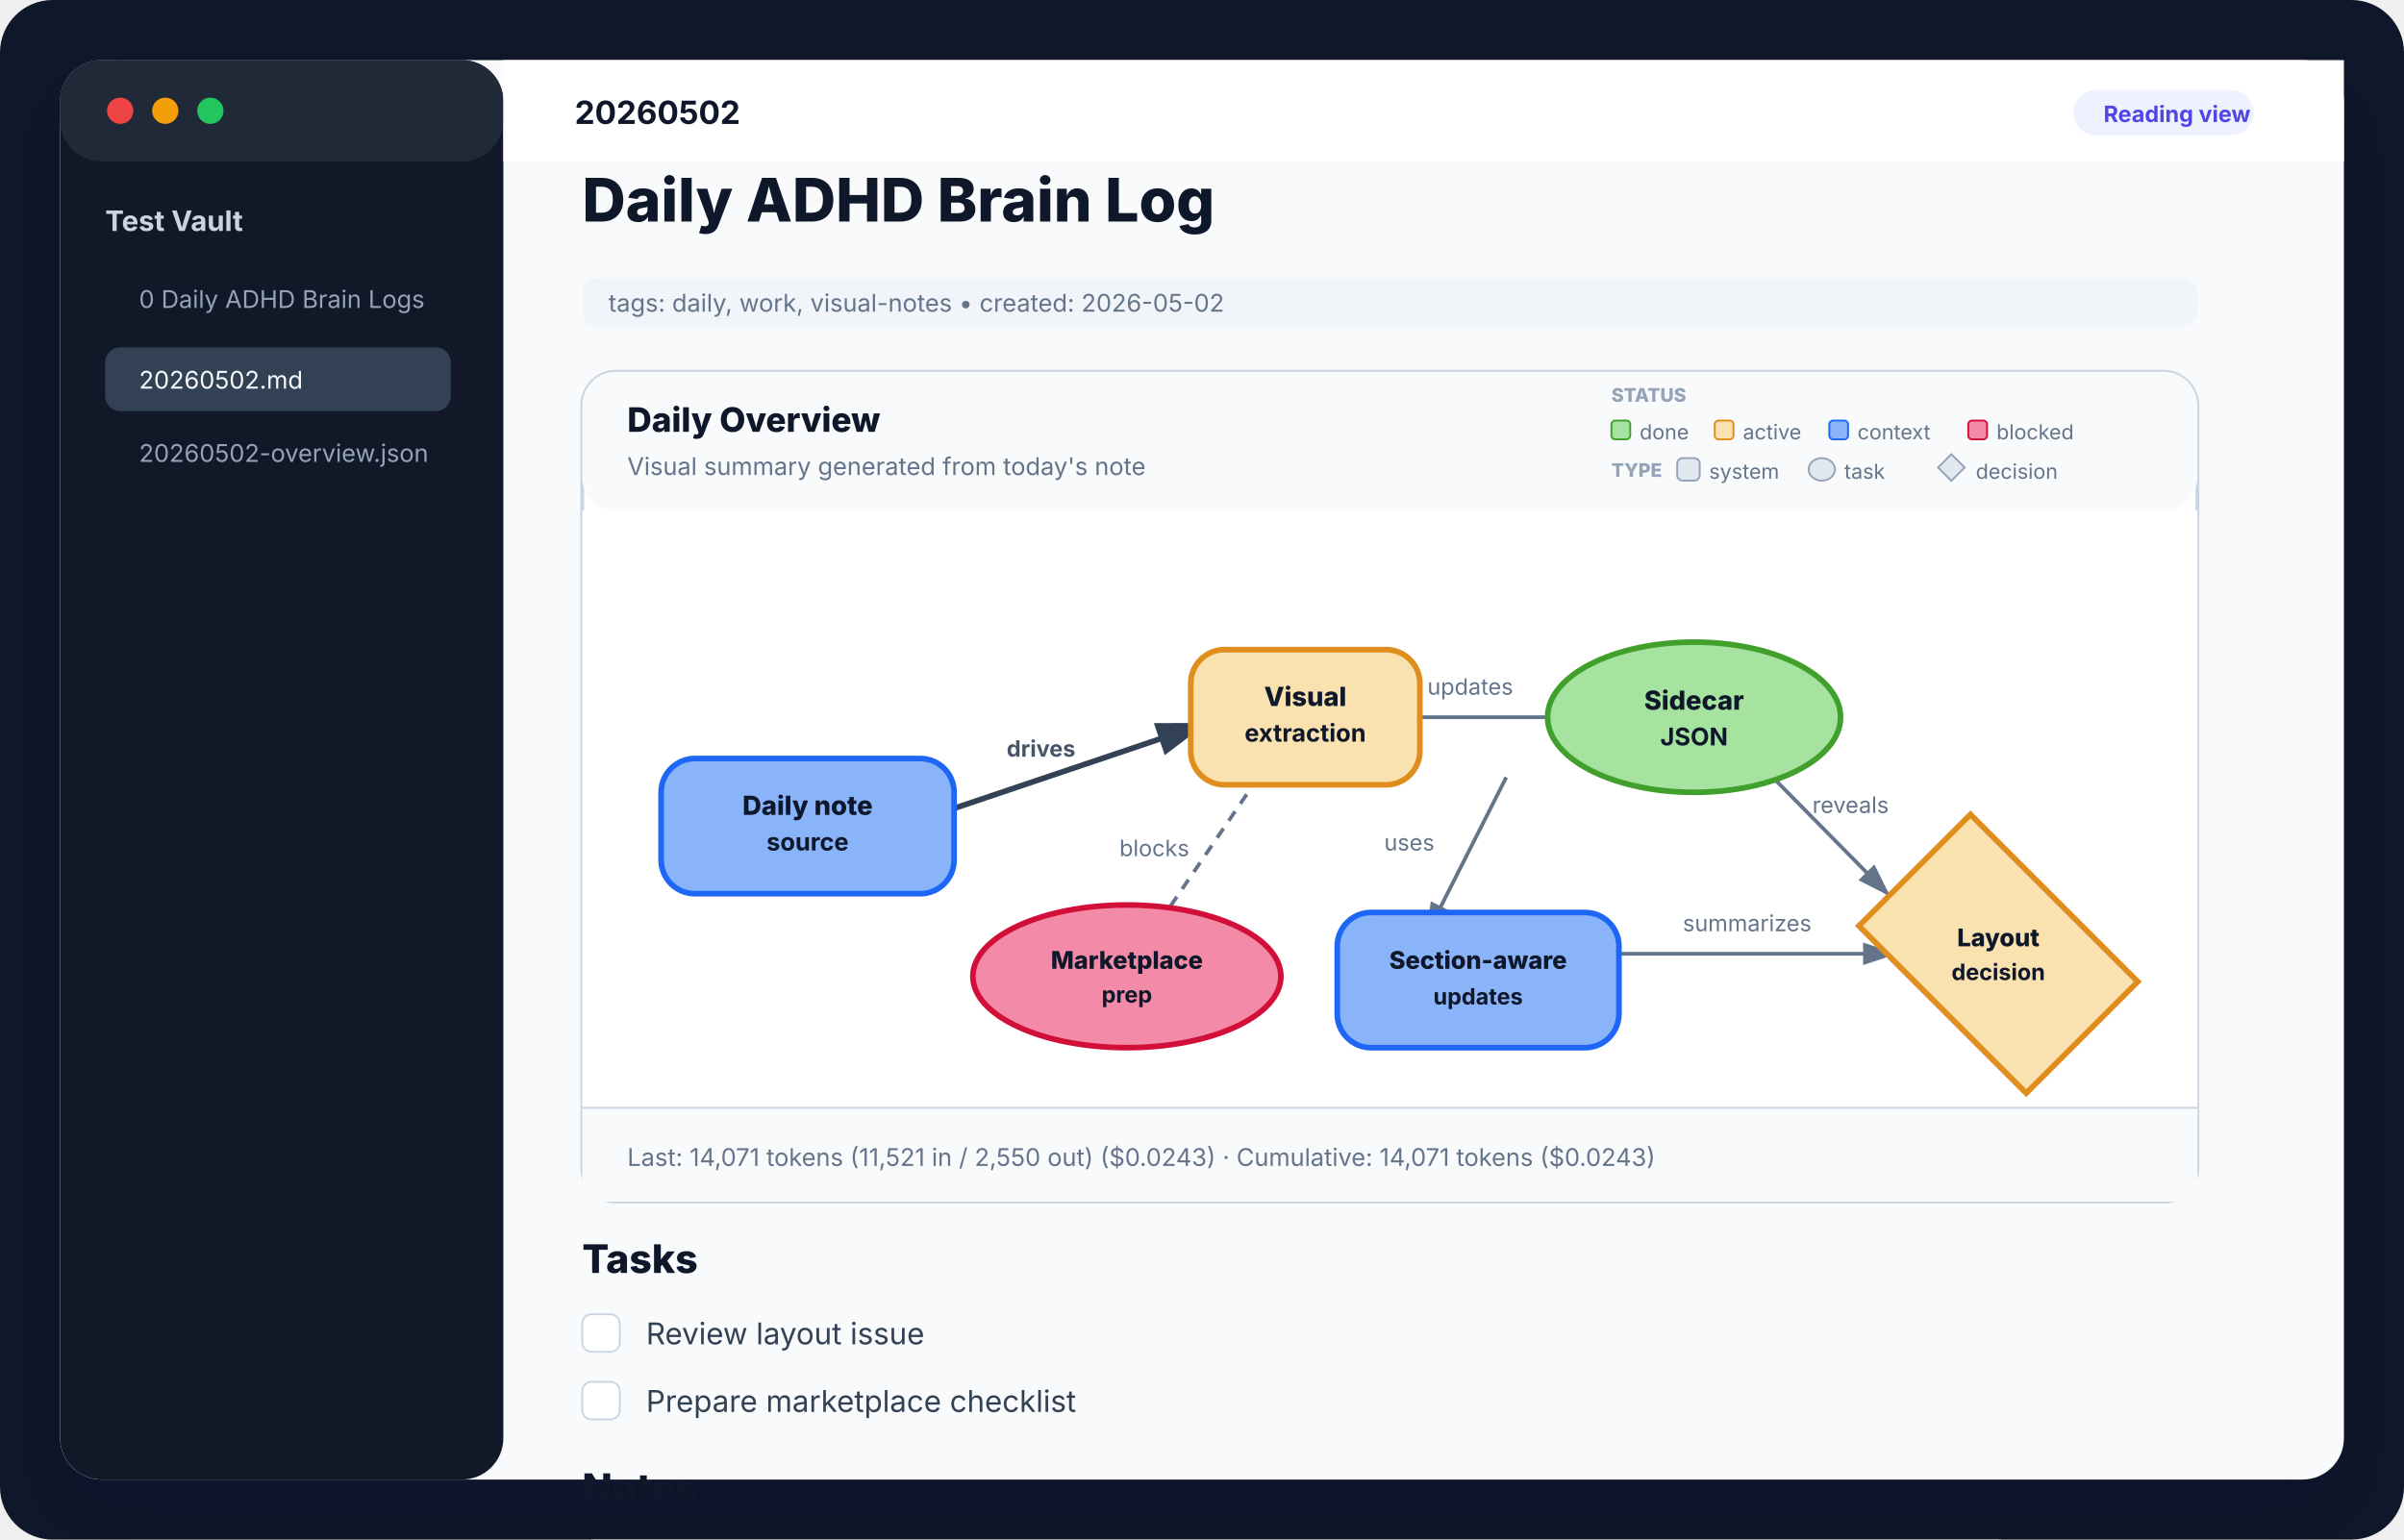
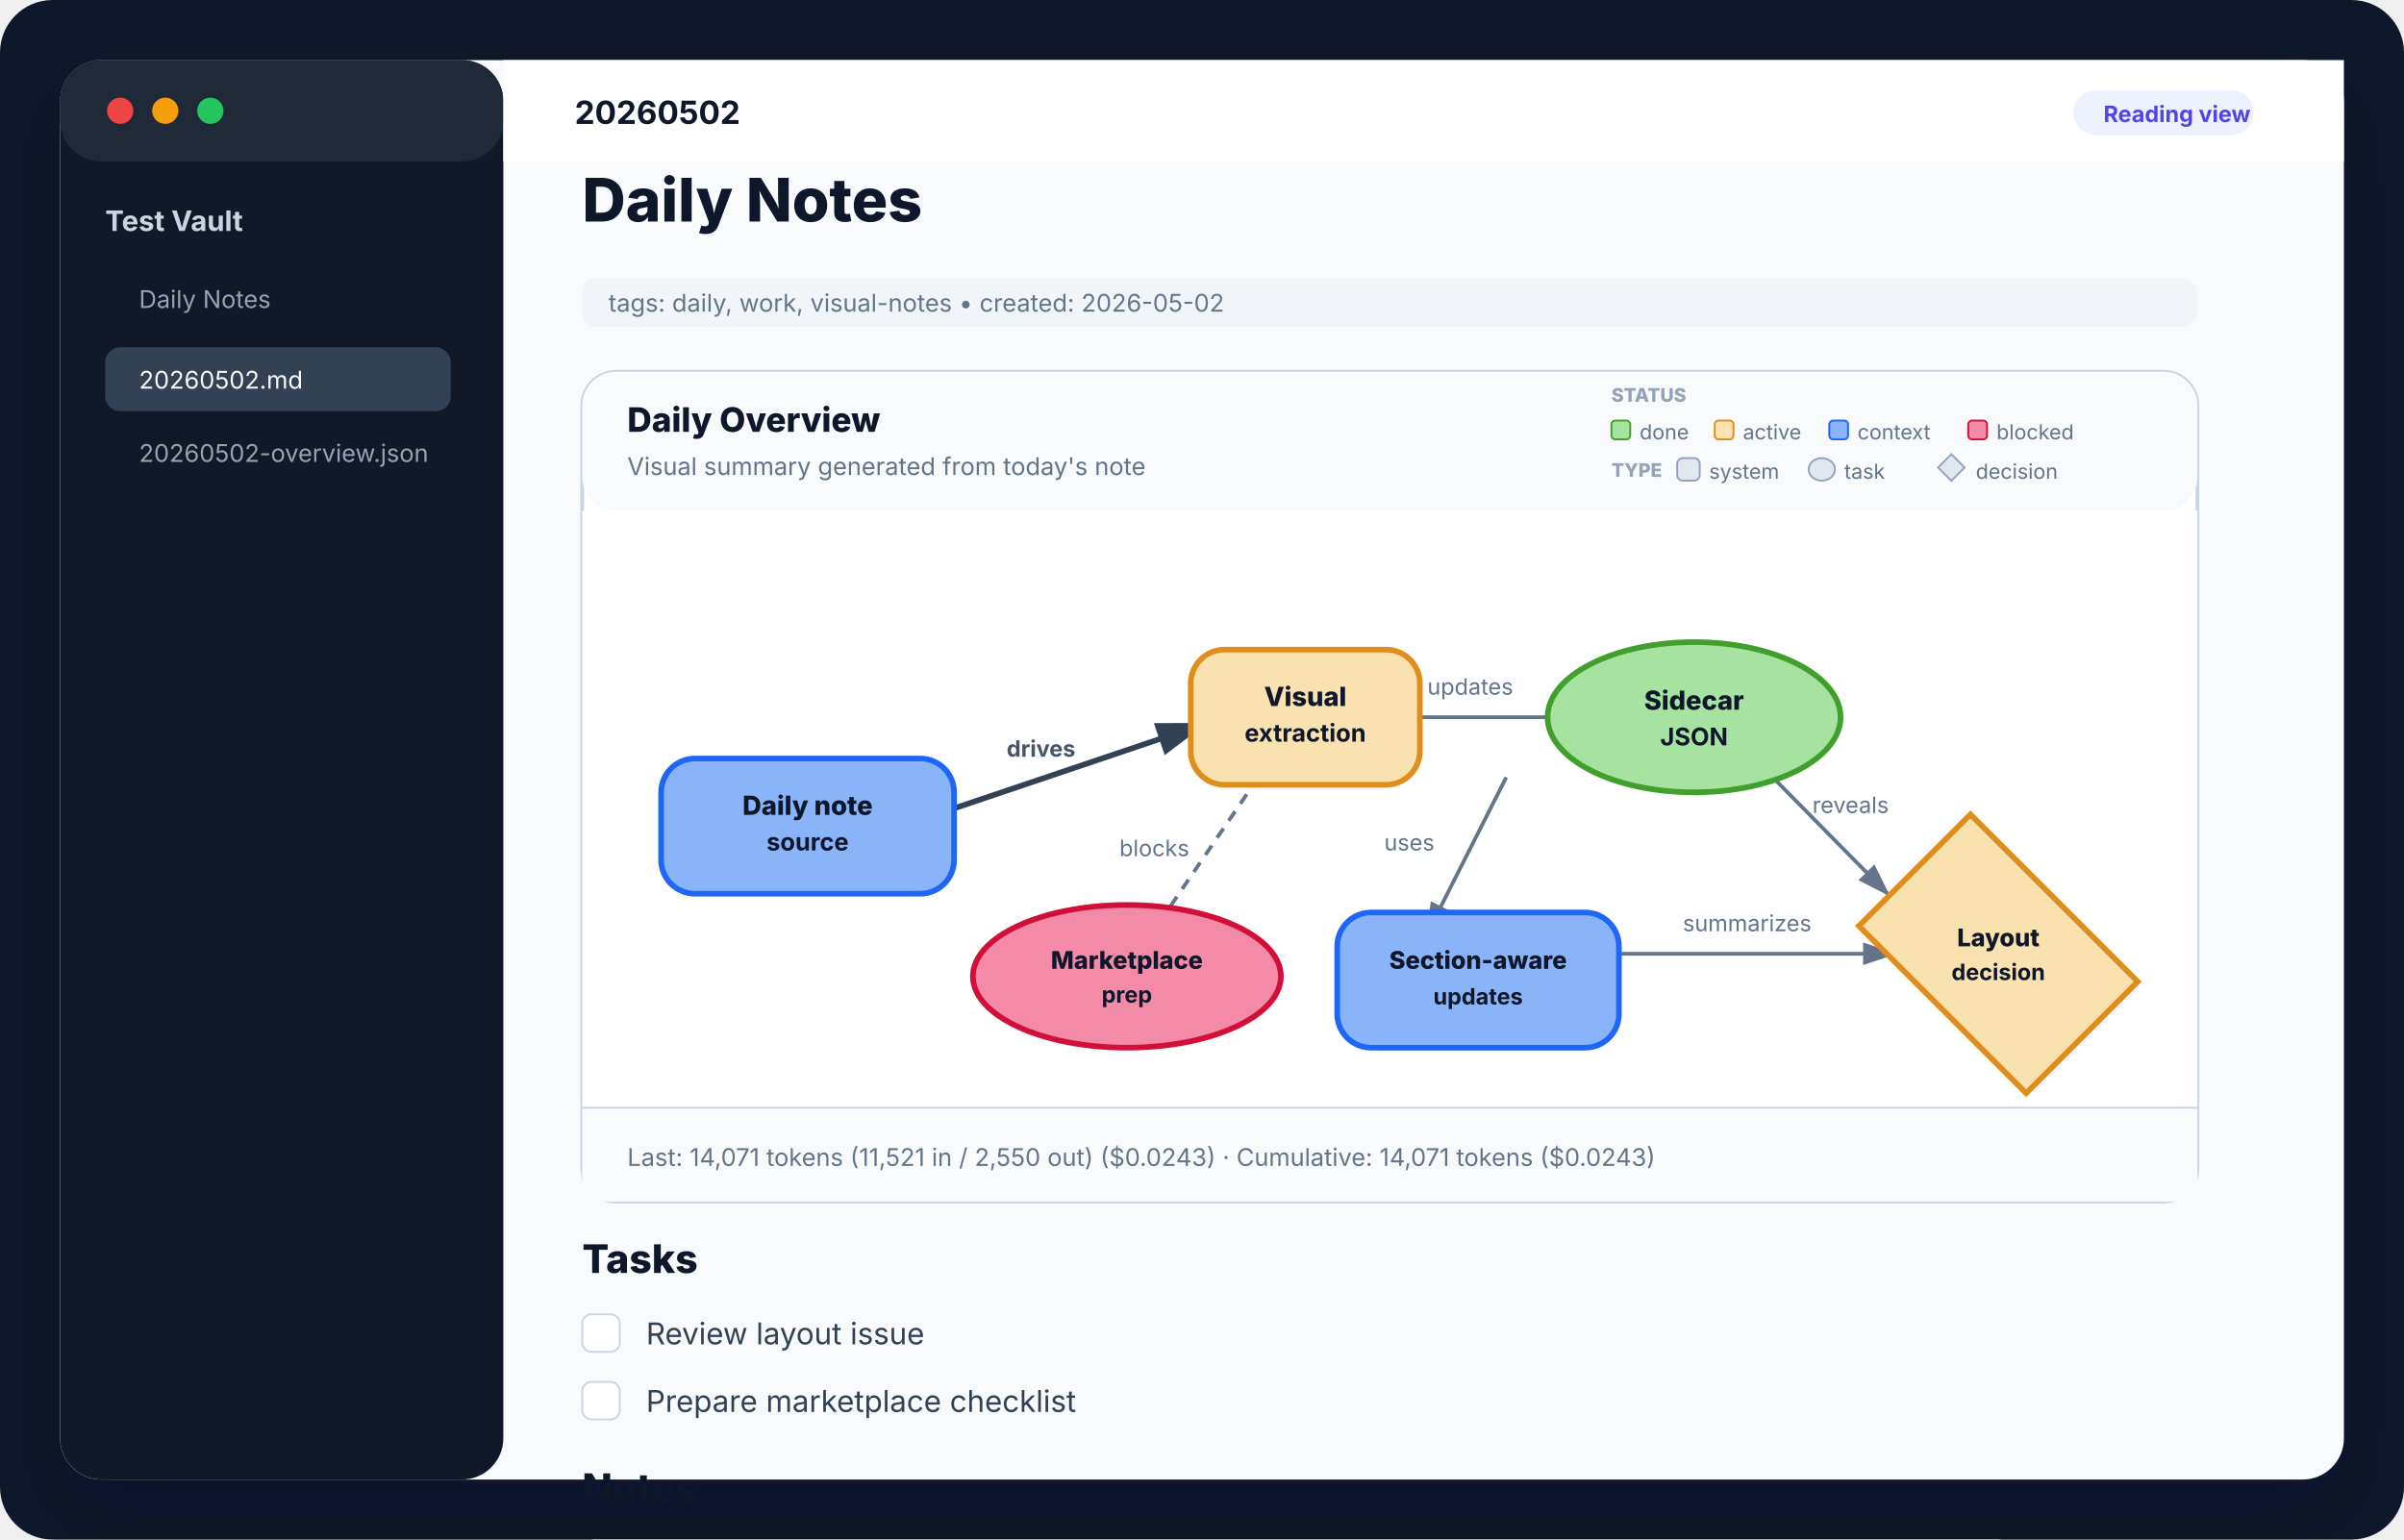
<svg xmlns="http://www.w3.org/2000/svg" width="1280" height="820" viewBox="0 0 1280 820" fill="none" role="img" aria-labelledby="title desc">
  <defs>
    <filter id="shadow" x="-20%" y="-20%" width="140%" height="140%">
      <feDropShadow dx="0" dy="18" stdDeviation="18" flood-color="#0f172a" flood-opacity="0.18" />
    </filter>
    <marker id="arrow" markerWidth="10" markerHeight="10" refX="8" refY="3" orient="auto" markerUnits="strokeWidth">
      <path d="M0,0 L0,6 L9,3 z" fill="#64748b" />
    </marker>
    <marker id="arrowStrong" markerWidth="10" markerHeight="10" refX="8" refY="3" orient="auto" markerUnits="strokeWidth">
      <path d="M0,0 L0,6 L9,3 z" fill="#334155" />
    </marker>
  </defs>
  <rect width="1280" height="820" rx="28" fill="#0f172a" />
  <rect x="32" y="32" width="1216" height="756" rx="22" fill="#f8fafc" filter="url(#shadow)" />
  <rect x="32" y="32" width="236" height="756" rx="22" fill="#111827" />
  <rect x="32" y="32" width="236" height="54" rx="22" fill="#1f2937" />
  <circle cx="64" cy="59" r="7" fill="#ef4444" />
  <circle cx="88" cy="59" r="7" fill="#f59e0b" />
  <circle cx="112" cy="59" r="7" fill="#22c55e" />
  <text x="56" y="123" fill="#cbd5e1" font-family="Inter, Arial, sans-serif" font-size="15" font-weight="700">Test Vault</text>
-   <text x="74" y="164" fill="#94a3b8" font-family="Inter, Arial, sans-serif" font-size="13">0 Daily ADHD Brain Logs</text>
+   <text x="74" y="164" fill="#94a3b8" font-family="Inter, Arial, sans-serif" font-size="13">Daily Notes</text>
  <rect x="56" y="185" width="184" height="34" rx="8" fill="#334155" />
  <text x="74" y="207" fill="#f8fafc" font-family="Inter, Arial, sans-serif" font-size="13">20260502.md</text>
  <text x="74" y="246" fill="#94a3b8" font-family="Inter, Arial, sans-serif" font-size="13">20260502-overview.json</text>
  <rect x="268" y="32" width="980" height="54" fill="#ffffff" />
  <text x="306" y="66" fill="#0f172a" font-family="Inter, Arial, sans-serif" font-size="17" font-weight="700">20260502</text>
  <rect x="1104" y="48" width="96" height="24" rx="12" fill="#eef2ff" />
  <text x="1120" y="65" fill="#4f46e5" font-family="Inter, Arial, sans-serif" font-size="12" font-weight="700">Reading view</text>
  <g transform="translate(310 118)">
-     <text x="0" y="0" fill="#0f172a" font-family="Inter, Arial, sans-serif" font-size="32" font-weight="800">Daily ADHD Brain Log</text>
+     <text x="0" y="0" fill="#0f172a" font-family="Inter, Arial, sans-serif" font-size="32" font-weight="800">Daily Notes</text>
    <rect x="0" y="30" width="860" height="26" rx="8" fill="#f1f5f9" />
    <text x="14" y="48" fill="#64748b" font-family="Inter, Arial, sans-serif" font-size="13">tags: daily, work, visual-notes • created: 2026-05-02</text>
    <g transform="translate(0 80)">
      <rect width="860" height="442" rx="18" fill="#ffffff" stroke="#cbd5e1" stroke-width="2" />
      <rect width="860" height="74" rx="18" fill="#f8fafc" />
      <text x="24" y="32" fill="#0f172a" font-family="Inter, Arial, sans-serif" font-size="18" font-weight="800">Daily Overview</text>
      <text x="24" y="55" fill="#64748b" font-family="Inter, Arial, sans-serif" font-size="13">Visual summary generated from today's note</text>
      <g transform="translate(548 16)">
        <text x="0" y="0" fill="#94a3b8" font-family="Inter, Arial, sans-serif" font-size="10" font-weight="800">STATUS</text>
        <rect x="0" y="10" width="10" height="10" rx="2" fill="#a6e3a1" stroke="#40a02b" />
        <text x="15" y="20" fill="#64748b" font-family="Inter, Arial, sans-serif" font-size="11">done</text>
        <rect x="55" y="10" width="10" height="10" rx="2" fill="#f9e2af" stroke="#df8e1d" />
        <text x="70" y="20" fill="#64748b" font-family="Inter, Arial, sans-serif" font-size="11">active</text>
        <rect x="116" y="10" width="10" height="10" rx="2" fill="#89b4fa" stroke="#1e66f5" />
        <text x="131" y="20" fill="#64748b" font-family="Inter, Arial, sans-serif" font-size="11">context</text>
        <rect x="190" y="10" width="10" height="10" rx="2" fill="#f38ba8" stroke="#d20f39" />
        <text x="205" y="20" fill="#64748b" font-family="Inter, Arial, sans-serif" font-size="11">blocked</text>
        <text x="0" y="40" fill="#94a3b8" font-family="Inter, Arial, sans-serif" font-size="10" font-weight="800">TYPE</text>
        <rect x="35" y="30" width="12" height="12" rx="3" fill="#e2e8f0" stroke="#94a3b8" />
        <text x="52" y="41" fill="#64748b" font-family="Inter, Arial, sans-serif" font-size="11">system</text>
        <ellipse cx="112" cy="36" rx="7" ry="6" fill="#e2e8f0" stroke="#94a3b8" />
        <text x="124" y="41" fill="#64748b" font-family="Inter, Arial, sans-serif" font-size="11">task</text>
        <rect x="176" y="30" width="10" height="10" transform="rotate(45 181 35)" fill="#e2e8f0" stroke="#94a3b8" />
        <text x="194" y="41" fill="#64748b" font-family="Inter, Arial, sans-serif" font-size="11">decision</text>
      </g>
      <g transform="translate(0 74)">
        <rect width="860" height="318" fill="#ffffff" />
        <line x1="170" y1="168" x2="330" y2="114" stroke="#334155" stroke-width="3" marker-end="url(#arrowStrong)" />
        <text x="226" y="131" fill="#475569" font-family="Inter, Arial, sans-serif" font-size="12" font-weight="700">drives</text>
        <line x1="412" y1="110" x2="552" y2="110" stroke="#64748b" stroke-width="2" marker-end="url(#arrow)" />
        <text x="450" y="98" fill="#64748b" font-family="Inter, Arial, sans-serif" font-size="12">updates</text>
        <line x1="624" y1="132" x2="695" y2="204" stroke="#64748b" stroke-width="2" marker-end="url(#arrow)" />
        <text x="655" y="161" fill="#64748b" font-family="Inter, Arial, sans-serif" font-size="12">reveals</text>
        <line x1="360" y1="142" x2="300" y2="230" stroke="#64748b" stroke-width="2" stroke-dasharray="6 5" marker-end="url(#arrow)" />
        <text x="286" y="184" fill="#64748b" font-family="Inter, Arial, sans-serif" font-size="12">blocks</text>
        <line x1="492" y1="142" x2="450" y2="225" stroke="#64748b" stroke-width="2" marker-end="url(#arrow)" />
        <text x="427" y="181" fill="#64748b" font-family="Inter, Arial, sans-serif" font-size="12">uses</text>
        <line x1="552" y1="236" x2="698" y2="236" stroke="#64748b" stroke-width="2" marker-end="url(#arrow)" />
        <text x="586" y="224" fill="#64748b" font-family="Inter, Arial, sans-serif" font-size="12">summarizes</text>
        <rect x="42" y="132" width="156" height="72" rx="18" fill="#89b4fa" stroke="#1e66f5" stroke-width="3" />
        <text x="120" y="162" text-anchor="middle" fill="#0f172a" font-family="Inter, Arial, sans-serif" font-size="14" font-weight="800">Daily note</text>
        <text x="120" y="181" text-anchor="middle" fill="#0f172a" font-family="Inter, Arial, sans-serif" font-size="13" font-weight="700">source</text>
        <rect x="324" y="74" width="122" height="72" rx="18" fill="#f9e2af" stroke="#df8e1d" stroke-width="3" />
        <text x="385" y="104" text-anchor="middle" fill="#0f172a" font-family="Inter, Arial, sans-serif" font-size="14" font-weight="800">Visual</text>
        <text x="385" y="123" text-anchor="middle" fill="#0f172a" font-family="Inter, Arial, sans-serif" font-size="13" font-weight="700">extraction</text>
        <ellipse cx="592" cy="110" rx="78" ry="40" fill="#a6e3a1" stroke="#40a02b" stroke-width="3" />
        <text x="592" y="106" text-anchor="middle" fill="#0f172a" font-family="Inter, Arial, sans-serif" font-size="14" font-weight="800">Sidecar</text>
        <text x="592" y="125" text-anchor="middle" fill="#0f172a" font-family="Inter, Arial, sans-serif" font-size="13" font-weight="700">JSON</text>
        <rect x="691" y="194" width="126" height="84" transform="rotate(45 754 236)" fill="#f9e2af" stroke="#df8e1d" stroke-width="3" />
        <text x="754" y="232" text-anchor="middle" fill="#0f172a" font-family="Inter, Arial, sans-serif" font-size="13" font-weight="800">Layout</text>
        <text x="754" y="250" text-anchor="middle" fill="#0f172a" font-family="Inter, Arial, sans-serif" font-size="12" font-weight="700">decision</text>
        <ellipse cx="290" cy="248" rx="82" ry="38" fill="#f38ba8" stroke="#d20f39" stroke-width="3" />
        <text x="290" y="244" text-anchor="middle" fill="#0f172a" font-family="Inter, Arial, sans-serif" font-size="13" font-weight="800">Marketplace</text>
        <text x="290" y="262" text-anchor="middle" fill="#0f172a" font-family="Inter, Arial, sans-serif" font-size="12" font-weight="700">prep</text>
        <rect x="402" y="214" width="150" height="72" rx="18" fill="#89b4fa" stroke="#1e66f5" stroke-width="3" />
        <text x="477" y="244" text-anchor="middle" fill="#0f172a" font-family="Inter, Arial, sans-serif" font-size="13" font-weight="800">Section-aware</text>
        <text x="477" y="263" text-anchor="middle" fill="#0f172a" font-family="Inter, Arial, sans-serif" font-size="12" font-weight="700">updates</text>
      </g>
      <rect x="0" y="392" width="860" height="50" rx="0" fill="#f8fafc" />
      <line x1="0" y1="392" x2="860" y2="392" stroke="#cbd5e1" />
      <text x="24" y="423" fill="#64748b" font-family="Inter, Arial, sans-serif" font-size="13">Last: 14,071 tokens (11,521 in / 2,550 out) ($0.0243) · Cumulative: 14,071 tokens ($0.0243)</text>
    </g>
    <g transform="translate(0 560)">
      <text x="0" y="0" fill="#0f172a" font-family="Inter, Arial, sans-serif" font-size="21" font-weight="800">Tasks</text>
      <rect x="0" y="22" width="20" height="20" rx="5" fill="#ffffff" stroke="#cbd5e1" />
      <text x="34" y="38" fill="#334155" font-family="Inter, Arial, sans-serif" font-size="16">Review layout issue</text>
      <rect x="0" y="58" width="20" height="20" rx="5" fill="#ffffff" stroke="#cbd5e1" />
      <text x="34" y="74" fill="#334155" font-family="Inter, Arial, sans-serif" font-size="16">Prepare marketplace checklist</text>
      <text x="0" y="122" fill="#0f172a" font-family="Inter, Arial, sans-serif" font-size="21" font-weight="800">Notes</text>
      <rect x="0" y="142" width="760" height="12" rx="6" fill="#e2e8f0" />
      <rect x="0" y="166" width="640" height="12" rx="6" fill="#e2e8f0" />
    </g>
  </g>
</svg>
